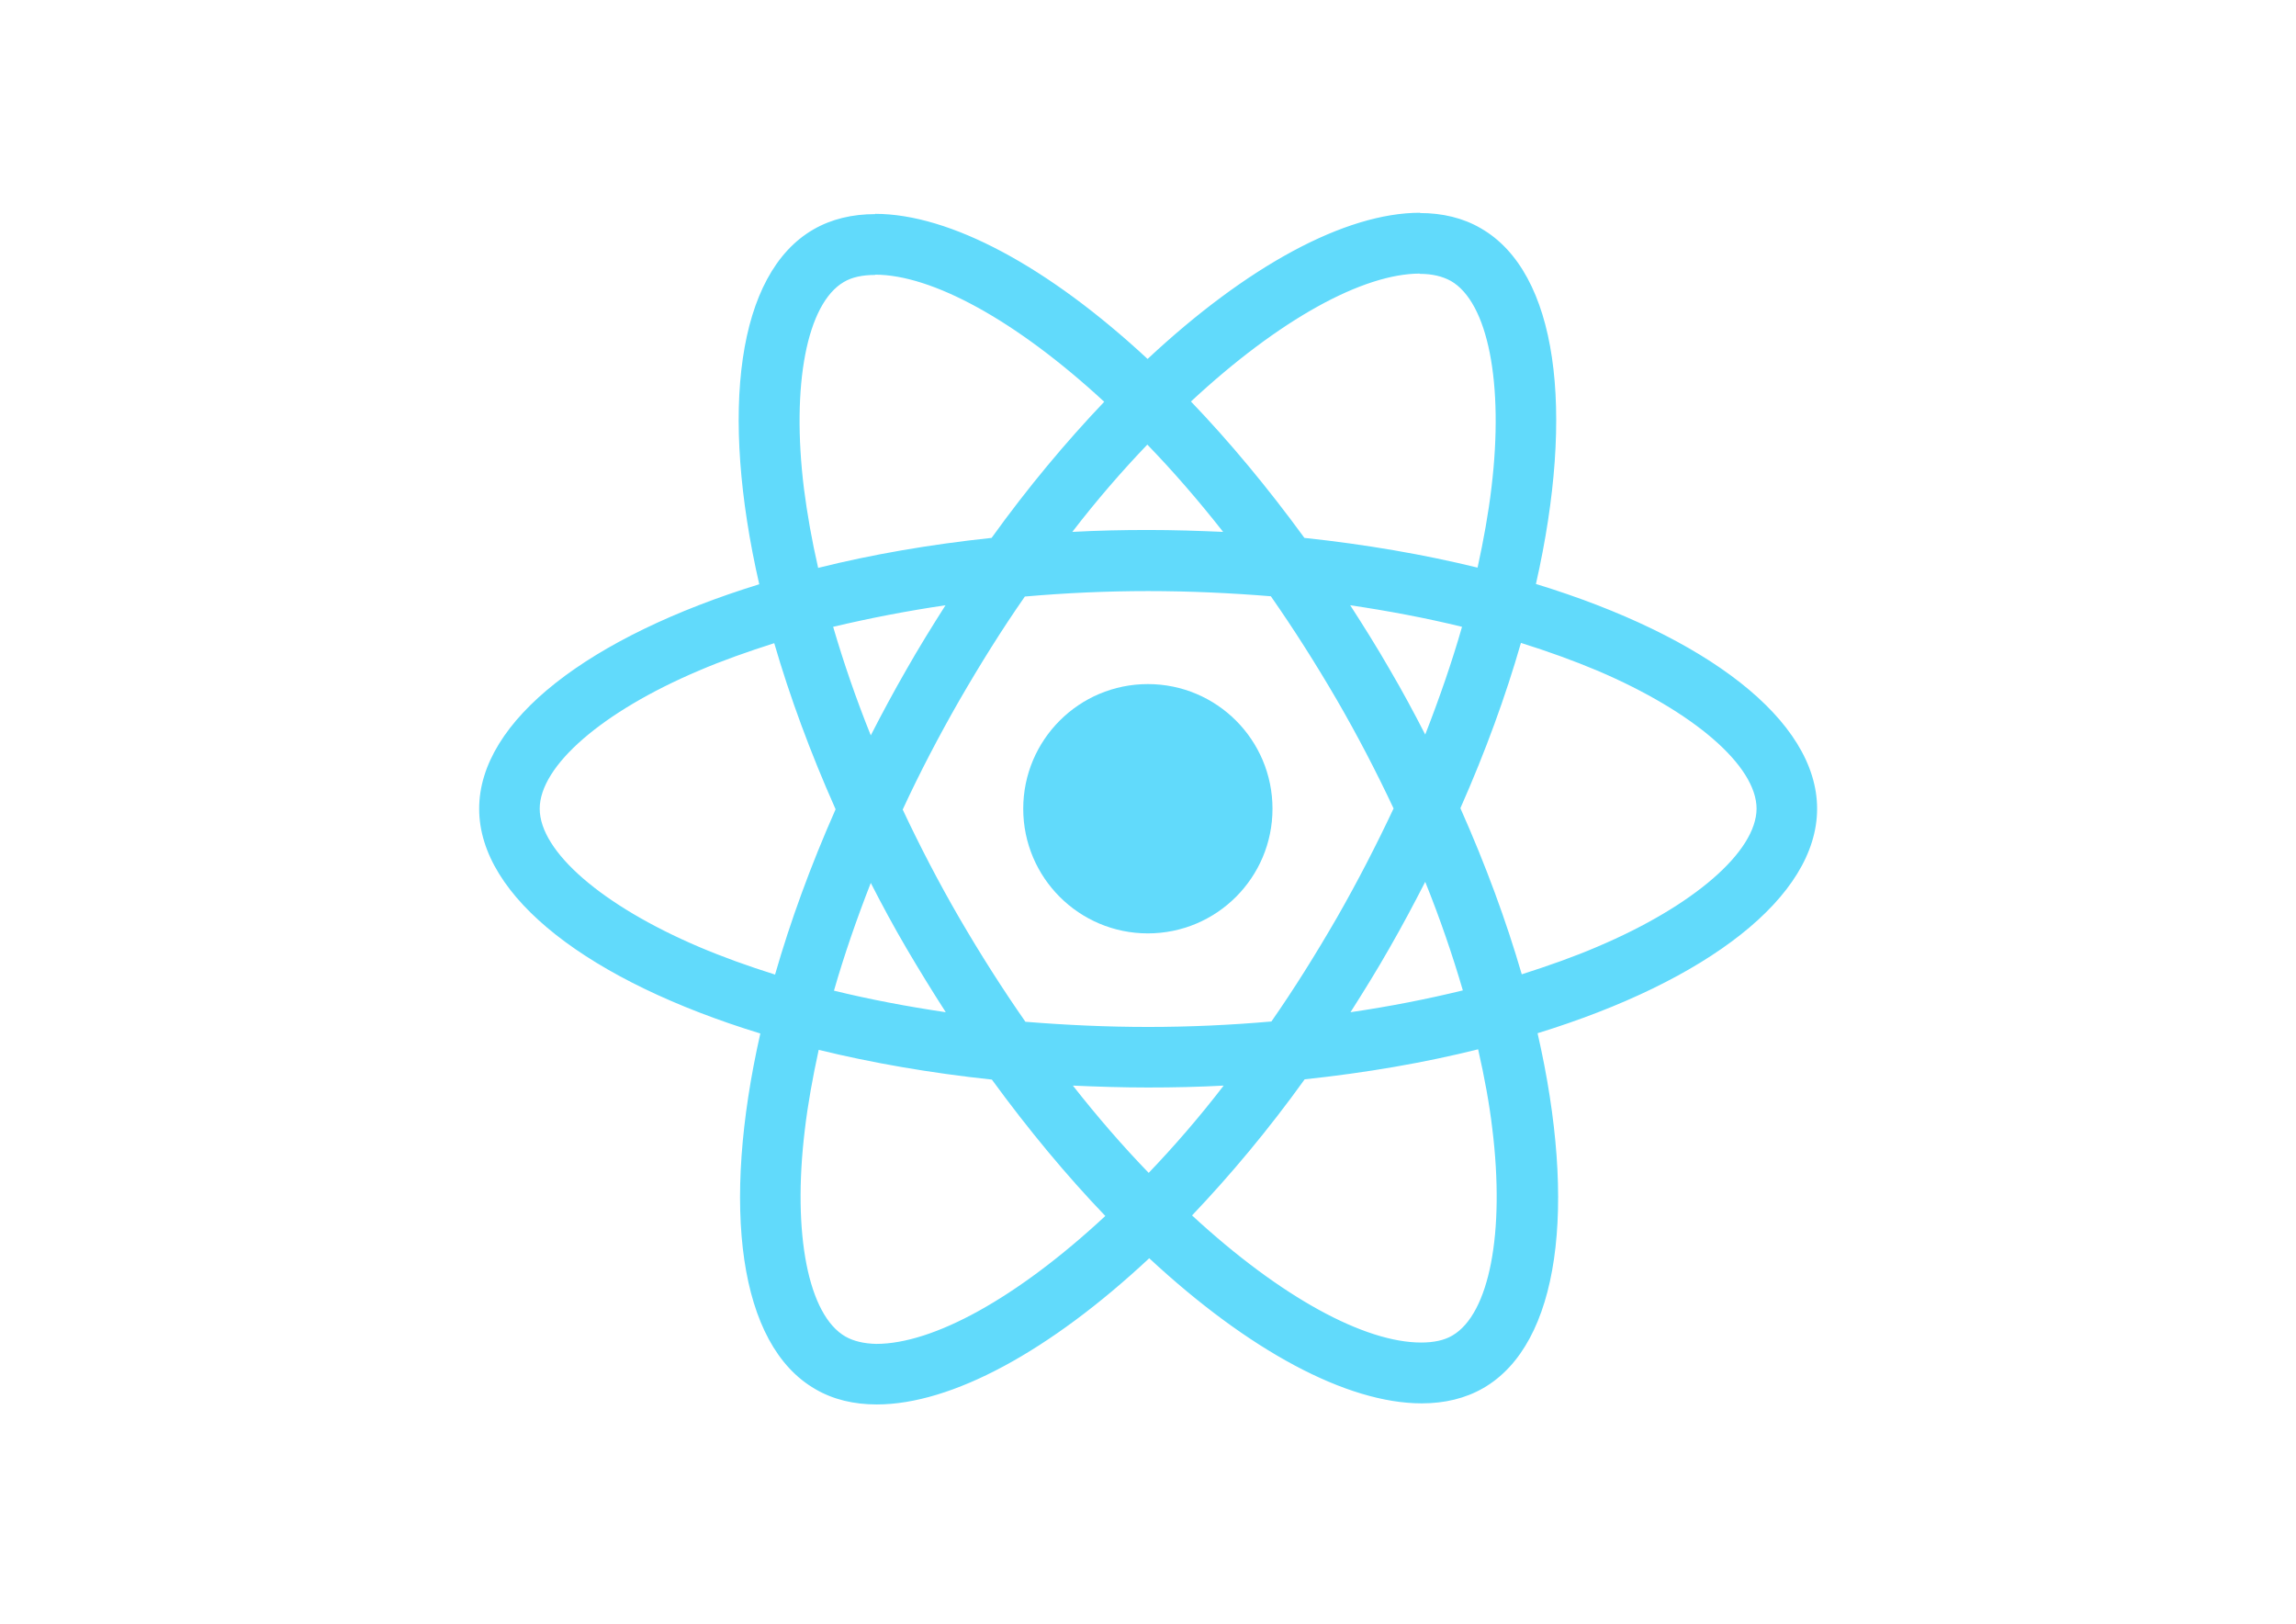
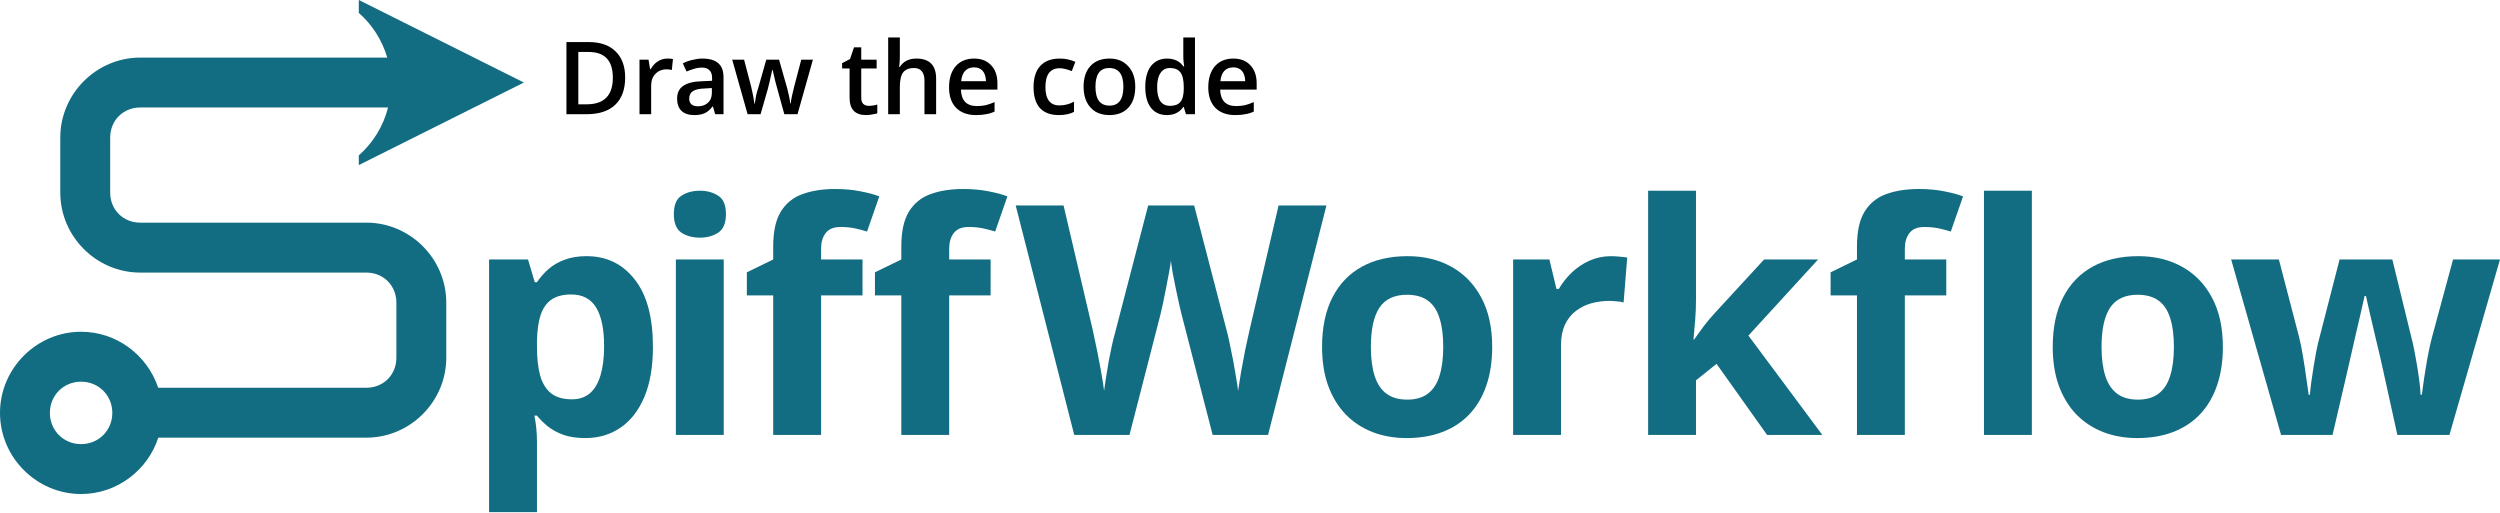
- <svg xmlns="http://www.w3.org/2000/svg" viewBox="0 0 841.9 595.3">
-   <g fill="#61DAFB">
-     <path d="M666.3 296.5c0-32.5-40.7-63.3-103.1-82.4 14.4-63.6 8-114.2-20.2-130.4-6.5-3.8-14.1-5.6-22.4-5.6v22.3c4.6 0 8.3.9 11.4 2.6 13.6 7.8 19.5 37.5 14.9 75.7-1.1 9.4-2.9 19.3-5.1 29.4-19.6-4.8-41-8.5-63.5-10.9-13.5-18.5-27.5-35.3-41.6-50 32.6-30.3 63.2-46.9 84-46.9V78c-27.5 0-63.5 19.6-99.9 53.6-36.4-33.8-72.4-53.2-99.9-53.2v22.3c20.7 0 51.4 16.5 84 46.6-14 14.7-28 31.4-41.3 49.9-22.6 2.4-44 6.1-63.6 11-2.3-10-4-19.7-5.2-29-4.7-38.2 1.1-67.9 14.6-75.8 3-1.8 6.9-2.6 11.5-2.6V78.5c-8.4 0-16 1.8-22.6 5.6-28.1 16.2-34.4 66.7-19.9 130.1-62.2 19.2-102.7 49.9-102.7 82.3 0 32.5 40.7 63.3 103.1 82.4-14.4 63.6-8 114.2 20.2 130.4 6.5 3.8 14.1 5.6 22.5 5.6 27.5 0 63.5-19.6 99.9-53.6 36.4 33.8 72.4 53.2 99.9 53.2 8.4 0 16-1.8 22.6-5.6 28.1-16.2 34.4-66.7 19.9-130.1 62-19.1 102.5-49.9 102.5-82.3zm-130.2-66.7c-3.7 12.9-8.3 26.2-13.5 39.5-4.1-8-8.4-16-13.1-24-4.6-8-9.5-15.8-14.4-23.4 14.2 2.1 27.9 4.7 41 7.9zm-45.8 106.5c-7.8 13.5-15.8 26.3-24.1 38.2-14.9 1.3-30 2-45.2 2-15.1 0-30.2-.7-45-1.9-8.3-11.9-16.4-24.6-24.2-38-7.6-13.1-14.5-26.4-20.8-39.8 6.2-13.4 13.2-26.8 20.7-39.9 7.8-13.5 15.8-26.3 24.1-38.2 14.9-1.3 30-2 45.2-2 15.1 0 30.2.7 45 1.9 8.3 11.9 16.4 24.6 24.2 38 7.6 13.1 14.5 26.4 20.8 39.8-6.3 13.4-13.2 26.8-20.7 39.9zm32.3-13c5.4 13.4 10 26.8 13.8 39.8-13.1 3.2-26.9 5.9-41.2 8 4.9-7.7 9.8-15.6 14.4-23.7 4.6-8 8.9-16.1 13-24.1zM421.2 430c-9.3-9.6-18.6-20.3-27.8-32 9 .4 18.2.7 27.5.7 9.4 0 18.7-.2 27.8-.7-9 11.7-18.3 22.4-27.5 32zm-74.4-58.9c-14.2-2.1-27.9-4.7-41-7.9 3.7-12.9 8.3-26.2 13.5-39.5 4.1 8 8.4 16 13.1 24 4.7 8 9.5 15.8 14.4 23.4zM420.7 163c9.3 9.6 18.6 20.3 27.8 32-9-.4-18.2-.7-27.5-.7-9.4 0-18.7.2-27.8.7 9-11.7 18.3-22.4 27.5-32zm-74 58.9c-4.9 7.7-9.8 15.6-14.4 23.7-4.6 8-8.9 16-13 24-5.4-13.4-10-26.8-13.8-39.8 13.1-3.1 26.9-5.8 41.2-7.9zm-90.5 125.2c-35.4-15.1-58.3-34.9-58.3-50.6 0-15.7 22.9-35.6 58.3-50.6 8.6-3.7 18-7 27.7-10.1 5.7 19.6 13.2 40 22.5 60.9-9.2 20.8-16.6 41.1-22.2 60.6-9.9-3.1-19.3-6.5-28-10.2zM310 490c-13.6-7.8-19.5-37.5-14.9-75.7 1.1-9.4 2.9-19.3 5.1-29.4 19.6 4.8 41 8.5 63.5 10.9 13.5 18.5 27.5 35.3 41.6 50-32.6 30.3-63.2 46.9-84 46.9-4.5-.1-8.3-1-11.3-2.7zm237.2-76.2c4.7 38.2-1.1 67.9-14.6 75.8-3 1.8-6.9 2.6-11.5 2.6-20.7 0-51.4-16.5-84-46.6 14-14.7 28-31.4 41.3-49.9 22.6-2.4 44-6.1 63.6-11 2.3 10.1 4.1 19.8 5.2 29.1zm38.5-66.7c-8.6 3.7-18 7-27.7 10.1-5.7-19.6-13.2-40-22.5-60.9 9.2-20.8 16.6-41.1 22.2-60.6 9.9 3.1 19.3 6.5 28.1 10.2 35.4 15.1 58.3 34.9 58.3 50.6-.1 15.7-23 35.6-58.4 50.6zM320.8 78.4z" />
-     <circle cx="420.9" cy="296.5" r="45.7" />
-     <path d="M520.5 78.1z" />
+ <svg xmlns="http://www.w3.org/2000/svg" width="177.622mm" height="36.388mm" viewBox="0 0 177.622 36.388" version="1.1" id="svg5">
+   <marker style="overflow:visible" id="Arrow2Send" refX="0" refY="0" orient="auto">
+     <path transform="matrix(-0.3,0,0,-0.3,0.69,0)" d="M 8.719,4.034 -2.207,0.016 8.719,-4.002 c -1.745,2.372 -1.735,5.617 -6e-7,8.035 z" style="fill:context-stroke;fill-rule:evenodd;stroke:context-stroke;stroke-width:0.625;stroke-linejoin:round" id="path8760" />
+   </marker>
+   <marker style="overflow:visible" id="marker9093" refX="0" refY="0" orient="auto">
+     <path transform="matrix(-0.2,0,0,-0.2,-1.2,0)" style="fill:context-stroke;fill-rule:evenodd;stroke:context-stroke;stroke-width:1pt" d="M 0,0 5,-5 -12.5,0 5,5 Z" id="path9091" />
+   </marker>
+   <marker style="overflow:visible" id="Arrow1Send" refX="0" refY="0" orient="auto">
+     <path transform="matrix(-0.2,0,0,-0.2,-1.2,0)" style="fill:context-stroke;fill-rule:evenodd;stroke:context-stroke;stroke-width:1pt" d="M 0,0 5,-5 -12.5,0 5,5 Z" id="path8742" />
+   </marker>
+   <marker style="overflow:visible" id="Arrow1Lend" refX="0" refY="0" orient="auto">
+     <path transform="matrix(-0.8,0,0,-0.8,-10,0)" style="fill:context-stroke;fill-rule:evenodd;stroke:context-stroke;stroke-width:1pt" d="M 0,0 5,-5 -12.5,0 5,5 Z" id="path8730" />
+   </marker>
+   <marker style="overflow:visible" id="Arrow1Lstart" refX="0" refY="0" orient="auto">
+     <path transform="matrix(0.8,0,0,0.8,10,0)" style="fill:context-stroke;fill-rule:evenodd;stroke:context-stroke;stroke-width:1pt" d="M 0,0 5,-5 -12.5,0 5,5 Z" id="path8727" />
+   </marker>
+   <g id="layer1" transform="translate(461.534,-851.6594)">
+     <path style="fill:#000000;stroke-width:0.265" id="path45562" d="" />
+     <path style="fill:#000000;stroke-width:0.265" id="path45542" d="" />
+     <text xml:space="preserve" style="font-size:4.233px;line-height:125%;font-family:NanumMyeongjo;-inkscape-font-specification:NanumMyeongjo;letter-spacing:0px;word-spacing:0px;fill:none;stroke:#000000;stroke-width:0.265px;stroke-linecap:butt;stroke-linejoin:miter;stroke-opacity:1" x="-250.712" y="668.77" id="text59672">
+       <tspan id="tspan59670" style="stroke-width:0.265px" x="-250.712" y="668.77" />
+     </text>
+     <path d="m -419.85,869.86 q 2.108,0 3.401,1.639 1.305,1.639 1.305,4.806 0,2.119 -0.613,3.568 -0.613,1.438 -1.695,2.174 -1.082,0.736 -2.487,0.736 -0.903,0 -1.55,-0.223 -0.647,-0.234 -1.104,-0.591 -0.457,-0.368 -0.792,-0.781 h -0.178 q 0.089,0.446 0.134,0.914 0.045,0.468 0.045,0.914 v 5.029 h -3.401 v -17.953 h 2.765 l 0.479,1.617 h 0.156 q 0.335,-0.502 0.814,-0.926 0.479,-0.424 1.149,-0.669 0.68,-0.256 1.572,-0.256 z m -1.093,2.721 q -0.892,0 -1.416,0.368 -0.524,0.368 -0.769,1.104 -0.234,0.736 -0.256,1.862 v 0.368 q 0,1.204 0.223,2.041 0.234,0.836 0.769,1.271 0.546,0.435 1.494,0.435 0.781,0 1.282,-0.435 0.502,-0.435 0.747,-1.271 0.256,-0.847 0.256,-2.063 0,-1.829 -0.569,-2.754 -0.569,-0.926 -1.762,-0.926 z" id="path105589-9" style="font-weight:bold;font-size:13.464px;line-height:125%;font-family:'Open Sans';letter-spacing:0px;word-spacing:0px;fill:#126d82;fill-opacity:1;stroke-width:1.427px" />
+     <path d="m -410.113,870.094 v 12.467 h -3.401 v -12.467 z m -1.695,-4.884 q 0.758,0 1.305,0.357 0.546,0.346 0.546,1.305 0,0.948 -0.546,1.316 -0.546,0.357 -1.305,0.357 -0.769,0 -1.316,-0.357 -0.535,-0.368 -0.535,-1.316 0,-0.959 0.535,-1.305 0.546,-0.357 1.316,-0.357 z" id="path105591-5" style="font-weight:bold;font-size:13.464px;line-height:125%;font-family:'Open Sans';letter-spacing:0px;word-spacing:0px;fill:#126d82;fill-opacity:1;stroke-width:1.427px" />
+     <path style="font-weight:bold;font-size:13.464px;line-height:125%;font-family:'Open Sans';letter-spacing:0px;word-spacing:0px;fill:#126d82;fill-opacity:1;stroke-width:1.427px" d="m -391.152,872.647 h -2.944 v 9.913 h -3.401 v -9.913 h -1.873 v -1.639 l 1.873,-0.914 v -0.914 q 0,-1.595 0.535,-2.475 0.546,-0.892 1.528,-1.249 0.992,-0.368 2.342,-0.368 0.992,0 1.806,0.167 0.814,0.156 1.327,0.357 l -0.87,2.498 q -0.39,-0.123 -0.847,-0.223 -0.457,-0.1 -1.048,-0.1 -0.714,0 -1.048,0.435 -0.323,0.424 -0.323,1.093 v 0.781 h 2.944 z" id="path106049-0" />
+     <path style="font-weight:bold;font-size:13.464px;line-height:125%;font-family:'Open Sans';letter-spacing:0px;word-spacing:0px;fill:#126d82;fill-opacity:1;stroke-width:1.427px" d="m -400.254,872.647 h -2.944 v 9.913 h -3.401 v -9.913 h -1.873 v -1.639 l 1.873,-0.914 v -0.914 q 0,-1.595 0.535,-2.475 0.546,-0.892 1.528,-1.249 0.992,-0.368 2.342,-0.368 0.992,0 1.806,0.167 0.814,0.156 1.327,0.357 l -0.87,2.498 q -0.39,-0.123 -0.847,-0.223 -0.457,-0.1 -1.048,-0.1 -0.714,0 -1.048,0.435 -0.323,0.424 -0.323,1.093 v 0.781 h 2.944 z" id="path105593-48" />
+     <path d="m -367.292,866.258 -4.148,16.303 h -3.936 l -2.208,-8.564 q -0.067,-0.245 -0.178,-0.747 -0.111,-0.502 -0.234,-1.093 -0.123,-0.602 -0.223,-1.126 -0.089,-0.535 -0.123,-0.847 -0.033,0.312 -0.134,0.836 -0.089,0.524 -0.212,1.115 -0.111,0.591 -0.223,1.104 -0.111,0.513 -0.178,0.781 l -2.197,8.542 h -3.925 l -4.159,-16.303 h 3.401 l 2.085,8.898 q 0.089,0.401 0.201,0.959 0.123,0.558 0.234,1.171 0.123,0.602 0.212,1.171 0.1,0.558 0.145,0.97 0.056,-0.424 0.145,-0.981 0.089,-0.569 0.19,-1.149 0.111,-0.591 0.223,-1.093 0.111,-0.502 0.201,-0.814 l 2.375,-9.133 h 3.267 l 2.375,9.133 q 0.078,0.301 0.178,0.814 0.111,0.502 0.223,1.093 0.111,0.591 0.201,1.16 0.1,0.558 0.145,0.97 0.078,-0.558 0.212,-1.349 0.145,-0.803 0.301,-1.595 0.167,-0.792 0.29,-1.327 l 2.074,-8.898 z" id="path105595-7" style="font-weight:bold;font-size:13.464px;line-height:125%;font-family:'Open Sans';letter-spacing:0px;word-spacing:0px;fill:#126d82;fill-opacity:1;stroke-width:1.427px" />
+     <path d="m -355.515,876.305 q 0,1.561 -0.424,2.765 -0.413,1.204 -1.215,2.041 -0.792,0.825 -1.918,1.249 -1.115,0.424 -2.52,0.424 -1.316,0 -2.42,-0.424 -1.093,-0.424 -1.907,-1.249 -0.803,-0.836 -1.249,-2.041 -0.435,-1.204 -0.435,-2.765 0,-2.074 0.736,-3.513 0.736,-1.438 2.096,-2.186 1.36,-0.747 3.245,-0.747 1.751,0 3.1,0.747 1.36,0.747 2.13,2.186 0.781,1.438 0.781,3.513 z m -8.62,0 q 0,1.227 0.268,2.063 0.268,0.836 0.836,1.26 0.569,0.424 1.483,0.424 0.903,0 1.461,-0.424 0.569,-0.424 0.825,-1.26 0.268,-0.836 0.268,-2.063 0,-1.238 -0.268,-2.052 -0.256,-0.825 -0.825,-1.238 -0.569,-0.413 -1.483,-0.413 -1.349,0 -1.963,0.926 -0.602,0.926 -0.602,2.777 z" id="path105597-17" style="font-weight:bold;font-size:13.464px;line-height:125%;font-family:'Open Sans';letter-spacing:0px;word-spacing:0px;fill:#126d82;fill-opacity:1;stroke-width:1.427px" />
+     <path d="m -347.071,869.86 q 0.256,0 0.591,0.033 0.346,0.022 0.558,0.067 l -0.256,3.189 q -0.167,-0.056 -0.479,-0.078 -0.301,-0.033 -0.524,-0.033 -0.658,0 -1.282,0.167 -0.613,0.167 -1.104,0.546 -0.491,0.368 -0.781,0.981 -0.279,0.602 -0.279,1.483 v 6.345 h -3.401 v -12.467 h 2.576 l 0.502,2.096 h 0.167 q 0.368,-0.636 0.914,-1.16 0.558,-0.535 1.26,-0.847 0.714,-0.323 1.539,-0.323 z" id="path105599-2" style="font-weight:bold;font-size:13.464px;line-height:125%;font-family:'Open Sans';letter-spacing:0px;word-spacing:0px;fill:#126d82;fill-opacity:1;stroke-width:1.427px" />
+     <path d="m -341.036,865.21 v 7.761 q 0,0.703 -0.056,1.405 -0.056,0.703 -0.123,1.405 h 0.045 q 0.346,-0.491 0.703,-0.97 0.368,-0.479 0.781,-0.926 l 3.49,-3.791 h 3.836 l -4.951,5.408 5.252,7.059 h -3.925 l -3.591,-5.051 -1.461,1.171 v 3.881 h -3.401 v -17.351 z" id="path105601-7" style="font-weight:bold;font-size:13.464px;line-height:125%;font-family:'Open Sans';letter-spacing:0px;word-spacing:0px;fill:#126d82;fill-opacity:1;stroke-width:1.427px" />
+     <path d="m -323.254,872.647 h -2.944 v 9.913 h -3.401 v -9.913 h -1.873 v -1.639 l 1.873,-0.914 v -0.914 q 0,-1.595 0.535,-2.475 0.546,-0.892 1.528,-1.249 0.992,-0.368 2.342,-0.368 0.992,0 1.806,0.167 0.814,0.156 1.327,0.357 l -0.87,2.498 q -0.39,-0.123 -0.847,-0.223 -0.457,-0.1 -1.048,-0.1 -0.714,0 -1.048,0.435 -0.323,0.424 -0.323,1.093 v 0.781 h 2.944 z" id="path105603-22" style="font-weight:bold;font-size:13.464px;line-height:125%;font-family:'Open Sans';letter-spacing:0px;word-spacing:0px;fill:#126d82;fill-opacity:1;stroke-width:1.427px" />
+     <path d="m -317.174,882.561 h -3.401 v -17.351 h 3.401 z" id="path105605-6" style="font-weight:bold;font-size:13.464px;line-height:125%;font-family:'Open Sans';letter-spacing:0px;word-spacing:0px;fill:#126d82;fill-opacity:1;stroke-width:1.427px" />
+     <path d="m -303.602,876.305 q 0,1.561 -0.424,2.765 -0.413,1.204 -1.215,2.041 -0.792,0.825 -1.918,1.249 -1.115,0.424 -2.52,0.424 -1.316,0 -2.42,-0.424 -1.093,-0.424 -1.907,-1.249 -0.803,-0.836 -1.249,-2.041 -0.435,-1.204 -0.435,-2.765 0,-2.074 0.736,-3.513 0.736,-1.438 2.096,-2.186 1.36,-0.747 3.245,-0.747 1.751,0 3.1,0.747 1.36,0.747 2.13,2.186 0.781,1.438 0.781,3.513 z m -8.62,0 q 0,1.227 0.268,2.063 0.268,0.836 0.836,1.26 0.569,0.424 1.483,0.424 0.903,0 1.461,-0.424 0.569,-0.424 0.825,-1.26 0.268,-0.836 0.268,-2.063 0,-1.238 -0.268,-2.052 -0.256,-0.825 -0.825,-1.238 -0.569,-0.413 -1.483,-0.413 -1.349,0 -1.963,0.926 -0.602,0.926 -0.602,2.777 z" id="path105607-1" style="font-weight:bold;font-size:13.464px;line-height:125%;font-family:'Open Sans';letter-spacing:0px;word-spacing:0px;fill:#126d82;fill-opacity:1;stroke-width:1.427px" />
+     <path d="m -291.205,882.561 -0.959,-4.36 q -0.078,-0.39 -0.256,-1.149 -0.178,-0.769 -0.39,-1.639 -0.201,-0.881 -0.379,-1.628 -0.167,-0.747 -0.245,-1.093 h -0.1 q -0.078,0.346 -0.245,1.093 -0.167,0.747 -0.379,1.628 -0.201,0.881 -0.379,1.661 -0.178,0.769 -0.268,1.171 l -1.004,4.315 h -3.658 l -3.546,-12.467 h 3.39 l 1.438,5.52 q 0.145,0.58 0.279,1.383 0.134,0.792 0.234,1.539 0.111,0.736 0.167,1.171 h 0.089 q 0.022,-0.323 0.089,-0.859 0.078,-0.535 0.167,-1.104 0.1,-0.58 0.178,-1.037 0.089,-0.468 0.134,-0.636 l 1.539,-5.977 h 3.747 l 1.461,5.977 q 0.078,0.323 0.201,1.026 0.134,0.703 0.234,1.45 0.1,0.736 0.111,1.16 h 0.089 q 0.045,-0.379 0.156,-1.126 0.111,-0.747 0.256,-1.561 0.156,-0.825 0.312,-1.405 l 1.494,-5.52 h 3.334 l -3.591,12.467 z" id="path105609-0" style="font-weight:bold;font-size:13.464px;line-height:125%;font-family:'Open Sans';letter-spacing:0px;word-spacing:0px;fill:#126d82;fill-opacity:1;stroke-width:1.427px" />
+     <path id="path73257-7-2-9-159" style="vector-effect:none;fill:#126d82;fill-opacity:1;fill-rule:evenodd;stroke:none;stroke-width:4.433;stroke-linecap:butt;stroke-linejoin:miter;stroke-miterlimit:4;stroke-dasharray:none;stroke-dashoffset:0;stroke-opacity:1" d="m -436.042,851.659 v 0.916 c 0.961,0.845 1.662,1.947 2.02,3.176 h -17.547 c -3.117,0 -5.682,2.565 -5.682,5.682 v 3.912 c 0,3.117 2.565,5.682 5.682,5.682 h 5.685 4.691 5.688 c 1.215,0 2.133,0.918 2.133,2.133 v 3.916 c 0,1.215 -0.919,2.133 -2.133,2.133 h -14.791 c -0.759,-2.3 -2.937,-3.979 -5.477,-3.979 -3.162,0 -5.761,2.603 -5.761,5.765 0,3.162 2.599,5.764 5.761,5.764 2.55,0 4.735,-1.692 5.486,-4.005 h 14.782 c 3.117,0 5.678,-2.561 5.678,-5.678 v -3.916 c 0,-3.117 -2.561,-5.682 -5.678,-5.682 h -5.688 -4.691 -5.685 c -1.215,0 -2.136,-0.918 -2.136,-2.133 v -3.912 c 0,-1.215 0.921,-2.137 2.136,-2.137 h 17.606 c -0.334,1.319 -1.059,2.506 -2.079,3.405 v 0.687 l 11.729,-5.865 z m -19.731,27.119 c 1.246,0 2.219,0.971 2.219,2.217 0,1.246 -0.974,2.219 -2.219,2.219 -1.246,0 -2.217,-0.974 -2.217,-2.219 0,-1.246 0.971,-2.217 2.217,-2.217 z" />
+     <text xml:space="preserve" style="font-style:normal;font-variant:normal;font-weight:600;font-stretch:normal;font-size:7.18px;line-height:125%;font-family:'Open Sans';letter-spacing:0px;word-spacing:0px;fill:#000000;fill-opacity:1;stroke:none;stroke-width:0.449px;stroke-linecap:butt;stroke-linejoin:miter;stroke-opacity:1" x="-421.96" y="859.77" id="text109870-49">
+       <tspan id="tspan109868-0" style="font-style:normal;font-variant:normal;font-weight:600;font-stretch:normal;font-family:'Open Sans';fill:#000000;fill-opacity:1;stroke:none;stroke-width:0.449px" x="-421.96" y="859.77">Draw the code</tspan>
+     </text>
  </g>
</svg>
